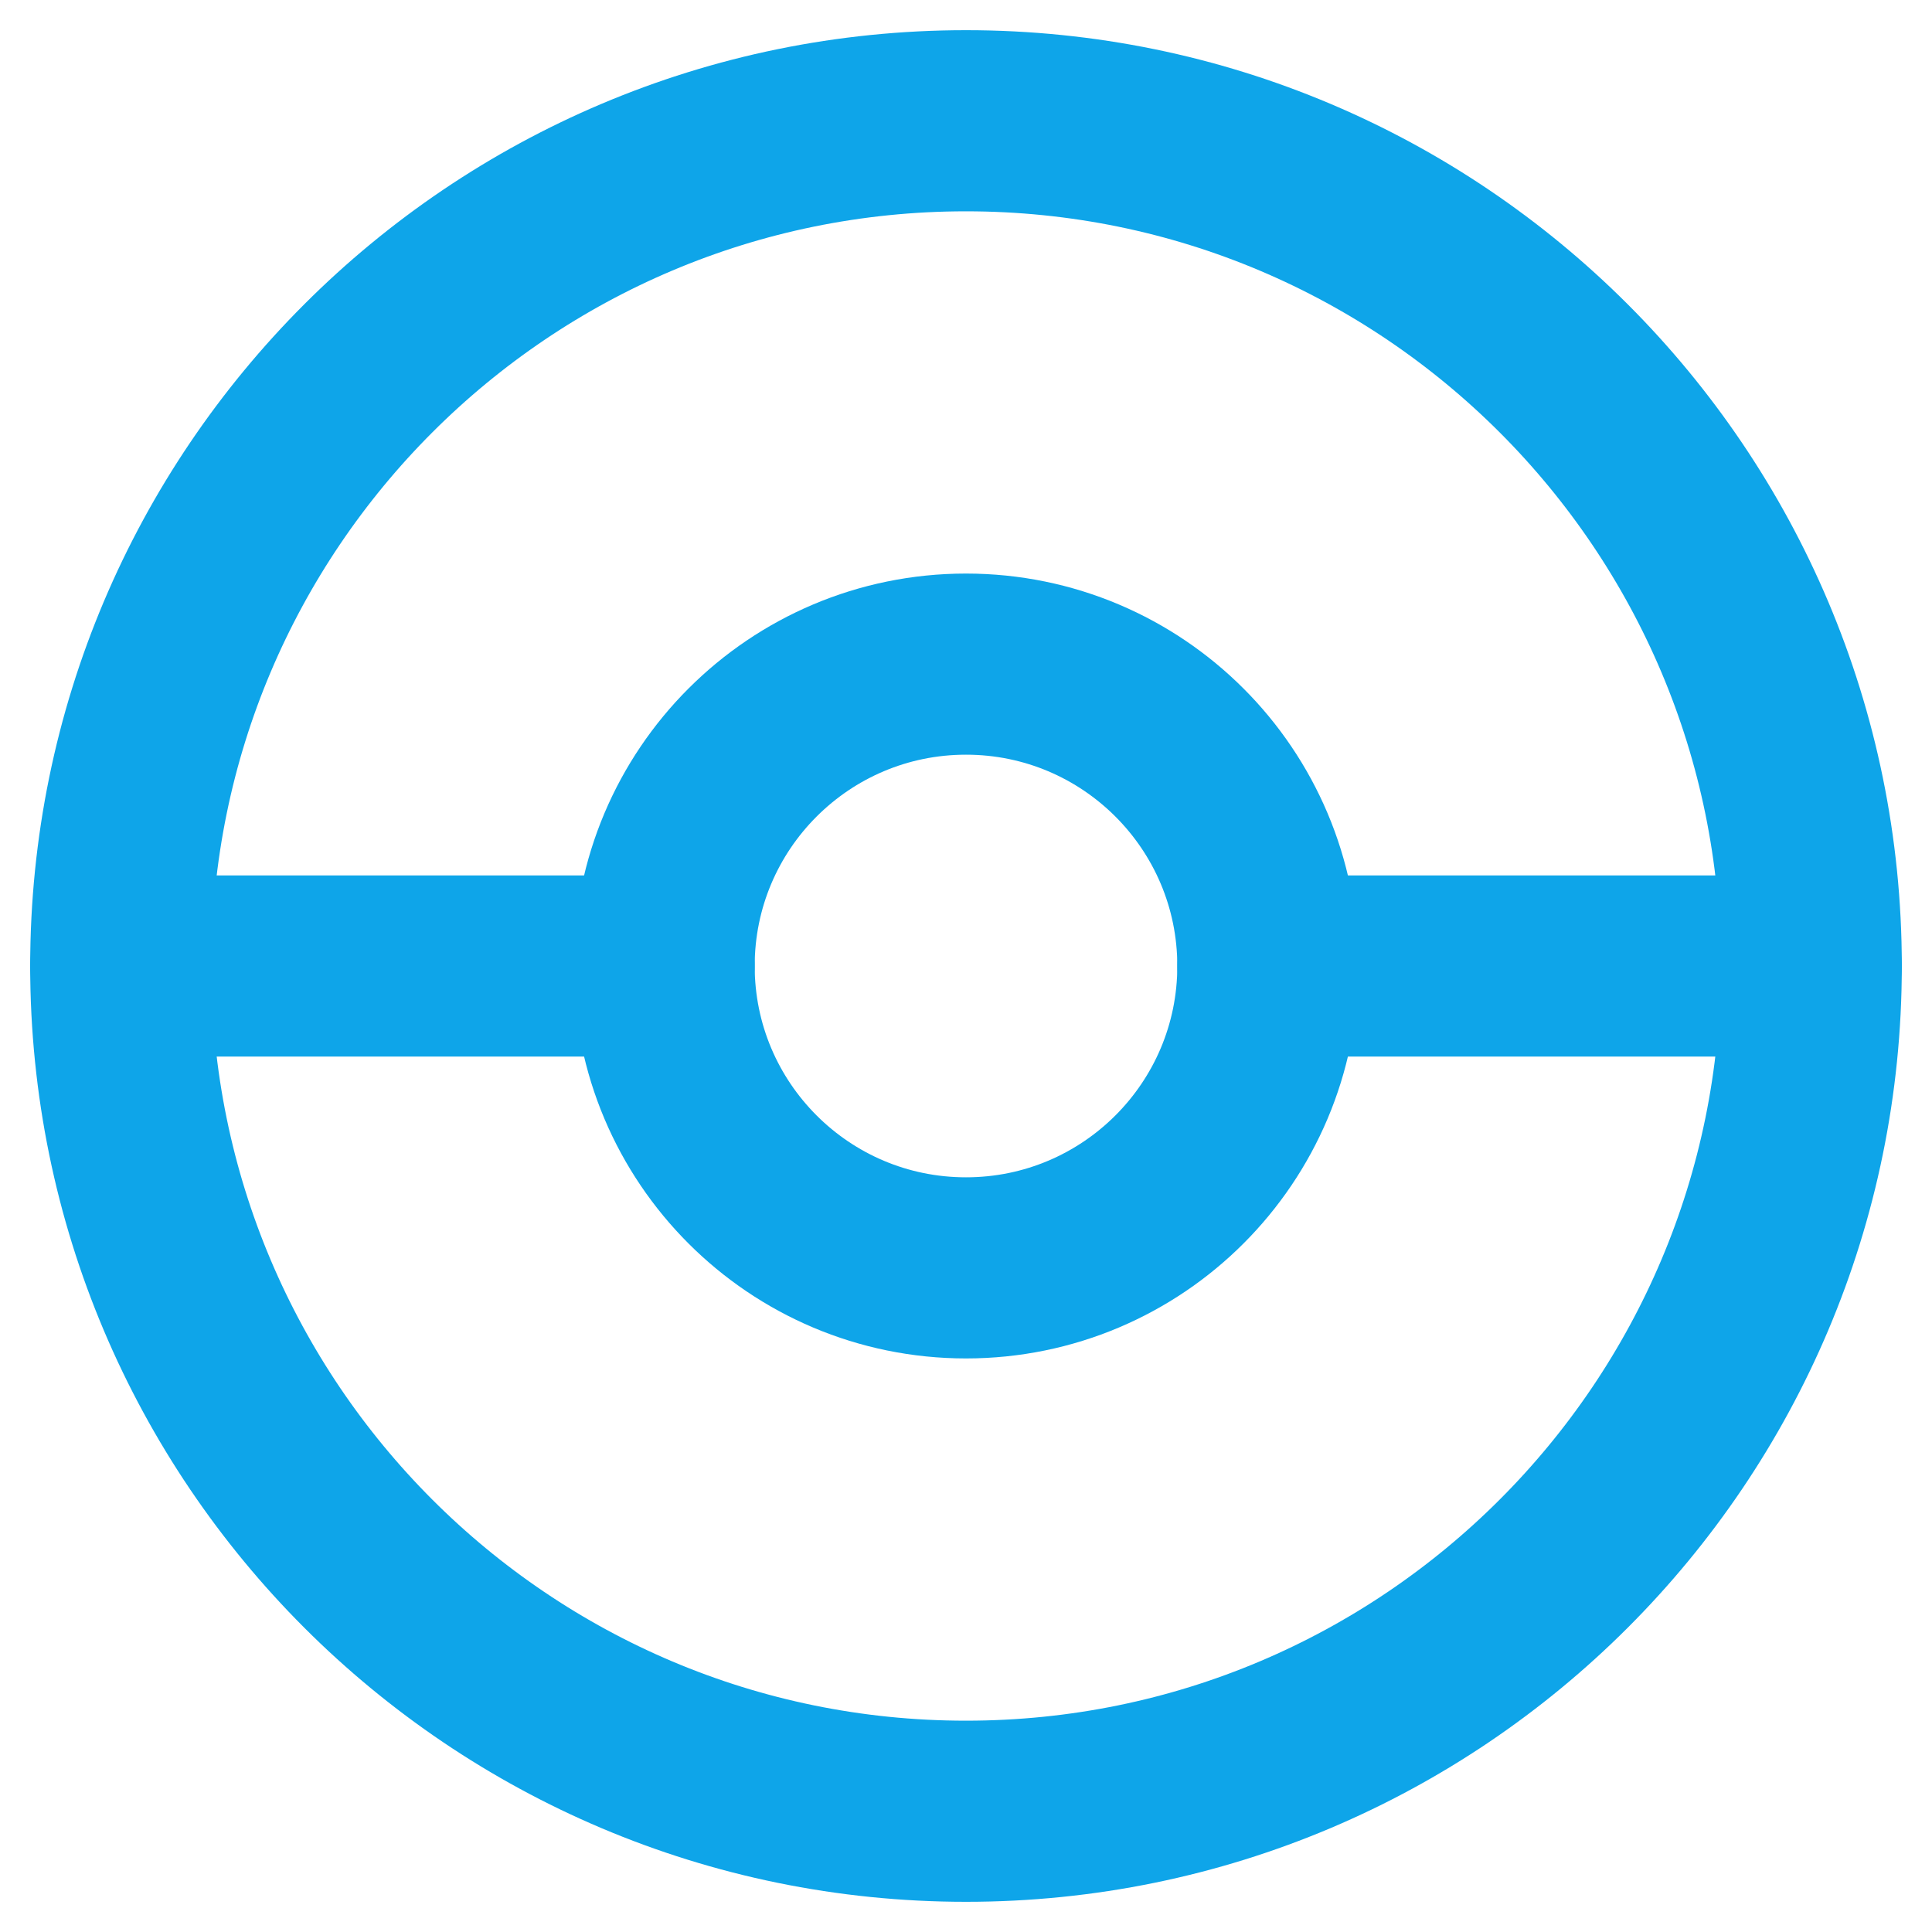
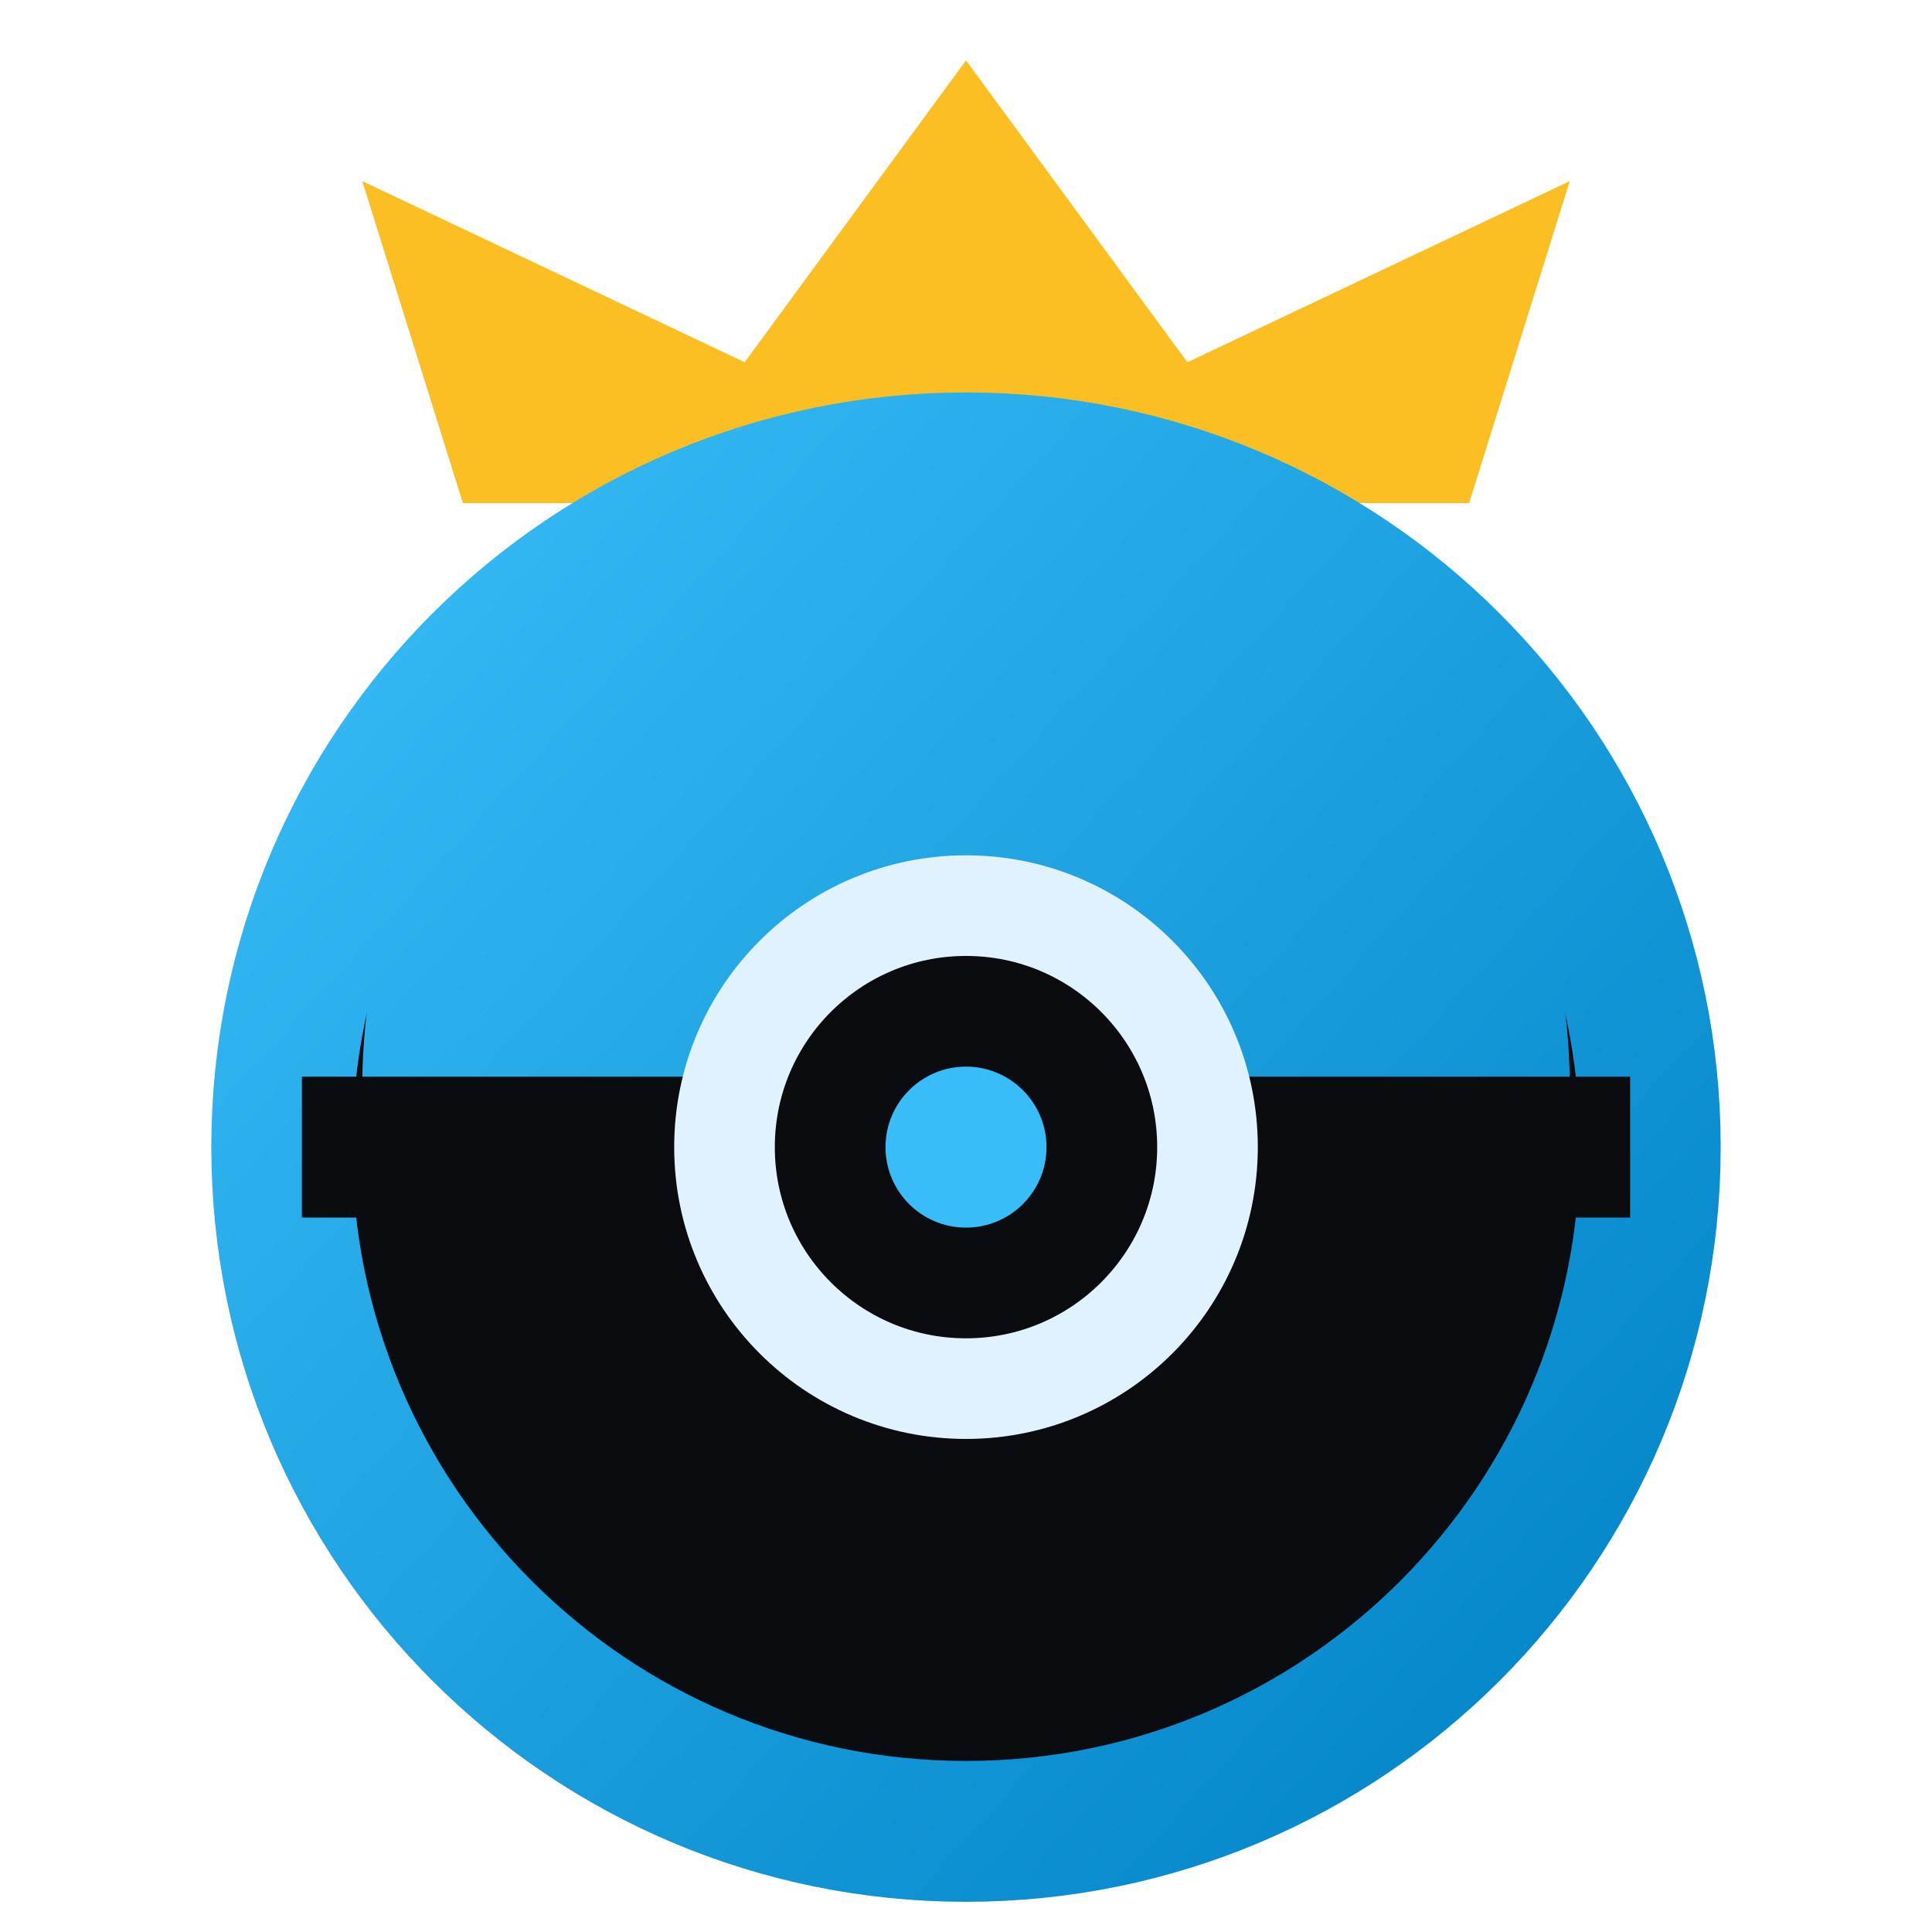
- <svg xmlns="http://www.w3.org/2000/svg" viewBox="0 0 32 32" fill="none">
-   <path d="M16 30C23.732 30 30 23.732 30 16C30 8.268 23.732 2 16 2C8.268 2 2 8.268 2 16C2 23.732 8.268 30 16 30Z" stroke="#0ea5e9" stroke-width="3" />
-   <path d="M2 16H11" stroke="#0ea5e9" stroke-width="3" stroke-linecap="round" />
-   <path d="M21 16H30" stroke="#0ea5e9" stroke-width="3" stroke-linecap="round" />
-   <circle cx="16" cy="16" r="5" stroke="#0ea5e9" stroke-width="3" />
+ <svg xmlns="http://www.w3.org/2000/svg" viewBox="0 0 96 96" width="96" height="96">
+   <defs>
+     <linearGradient id="champ-blue" x1="12" y1="26" x2="80" y2="88" gradientUnits="userSpaceOnUse">
+       <stop stop-color="#38bdf8" />
+       <stop offset="1" stop-color="#0284c7" />
+     </linearGradient>
+   </defs>
+   <path d="M23 25 18 9l19 9L48 3l11 15 19-9-5 16Z" fill="#fbbf24" />
+   <circle cx="48" cy="57" r="34" fill="#0b0c10" stroke="url(#champ-blue)" stroke-width="7" />
+   <path d="M18 54a30 30 0 0 1 60 0Z" fill="url(#champ-blue)" />
+   <path d="M15 57h66" stroke="#0b0c10" stroke-width="7" />
+   <circle cx="48" cy="57" r="12" fill="#0b0c10" stroke="#e0f2fe" stroke-width="5" />
+   <circle cx="48" cy="57" r="4" fill="#38bdf8" />
</svg>
